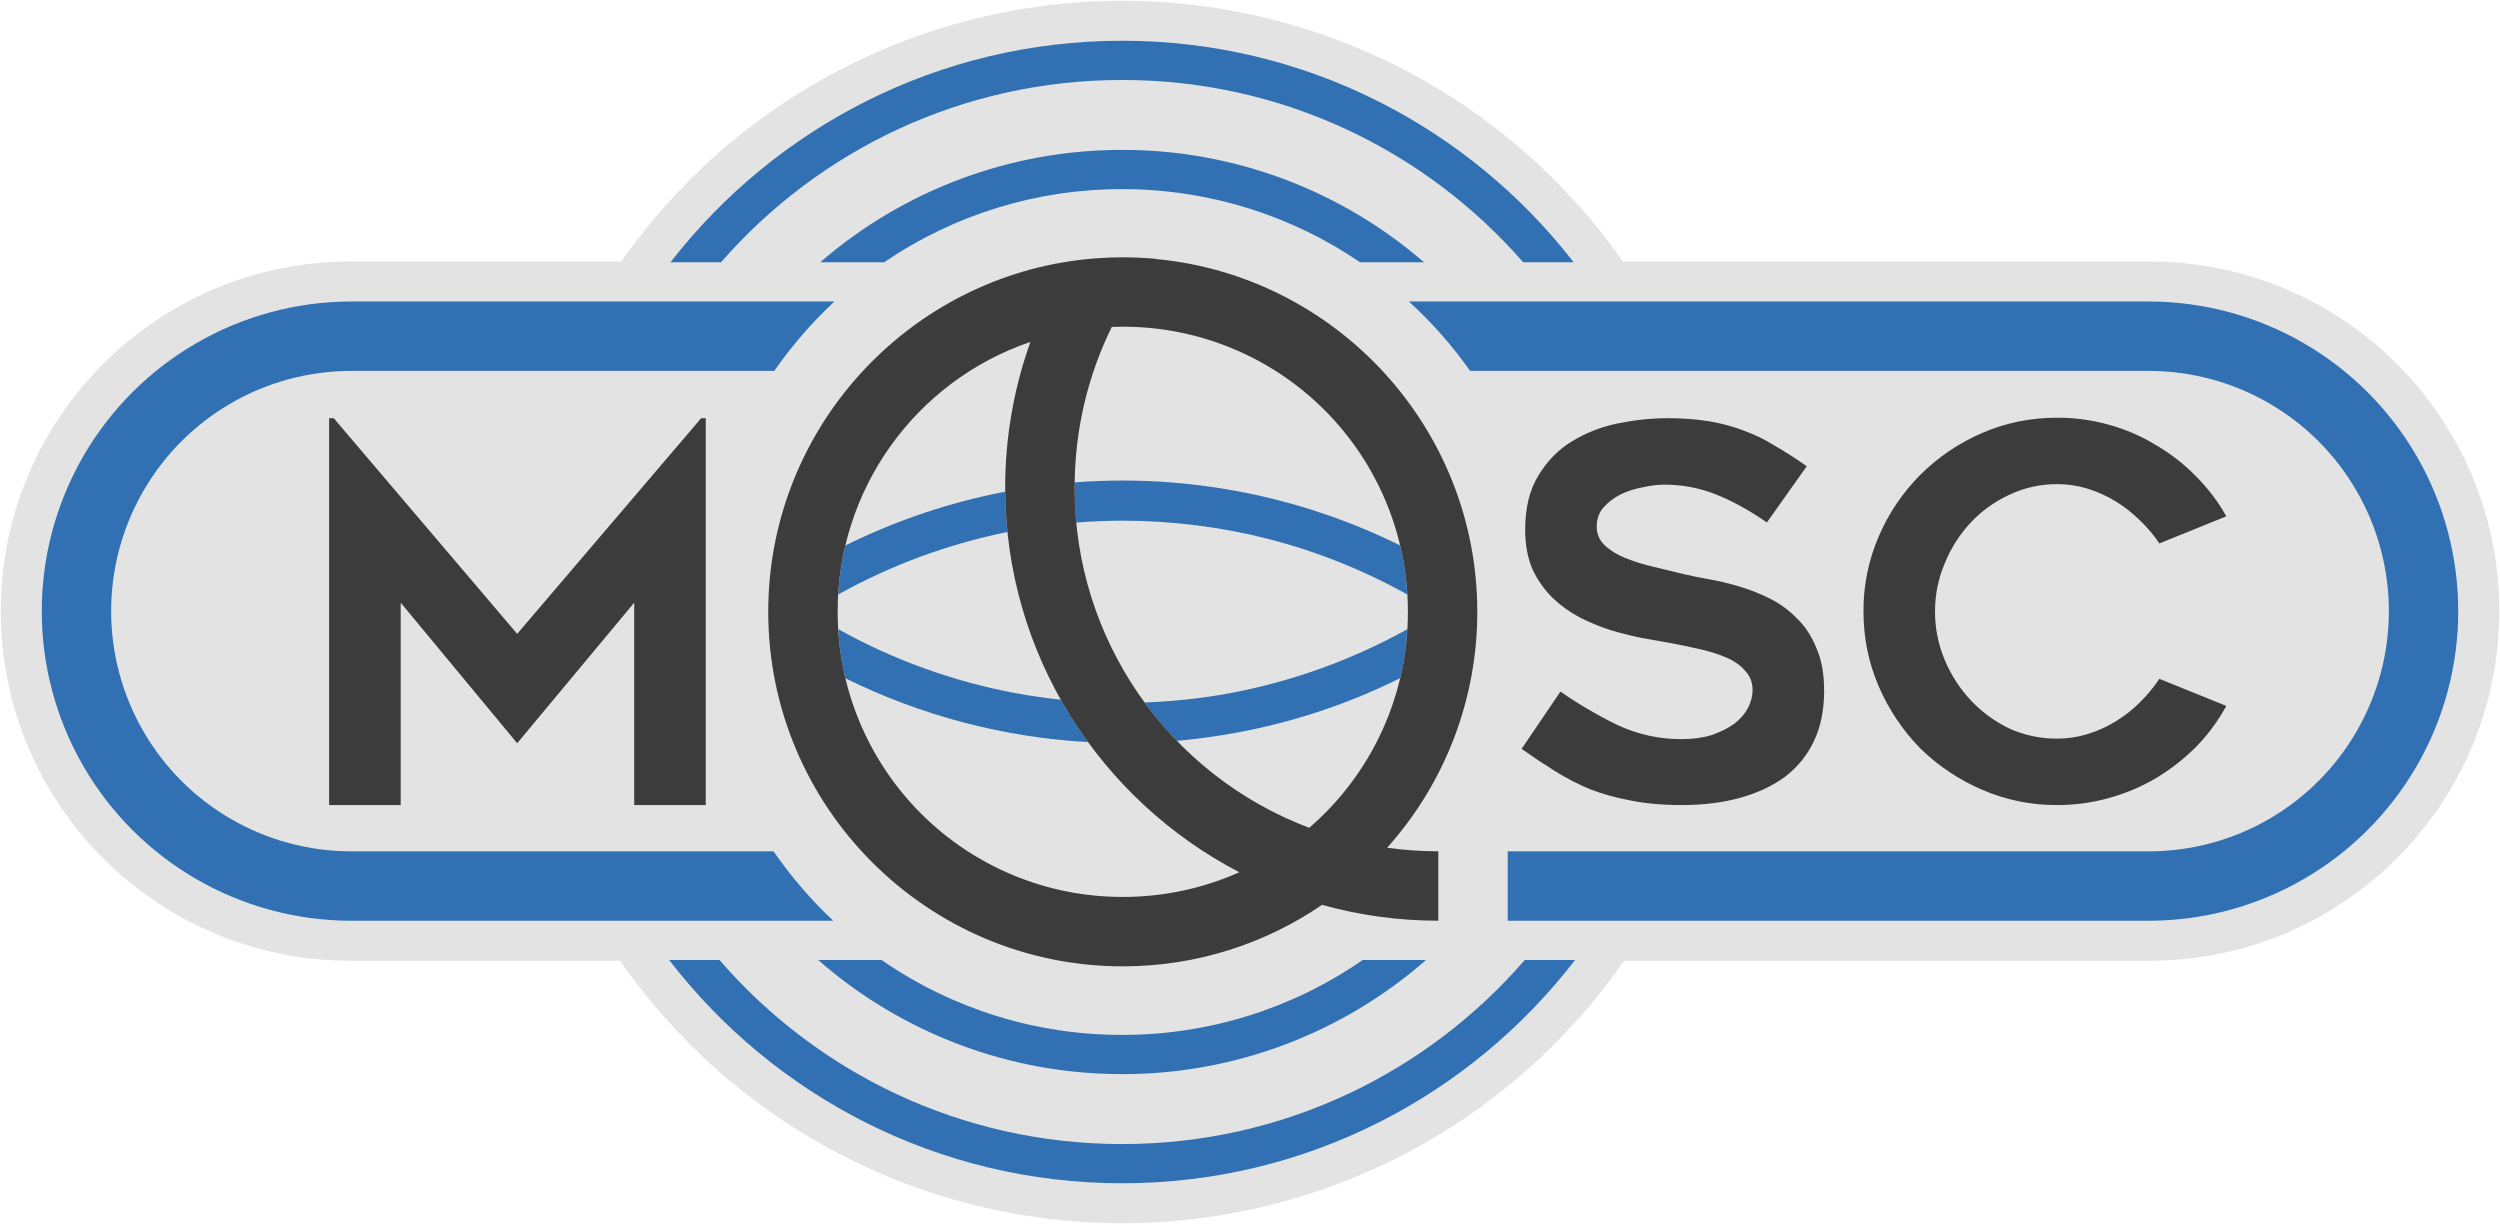
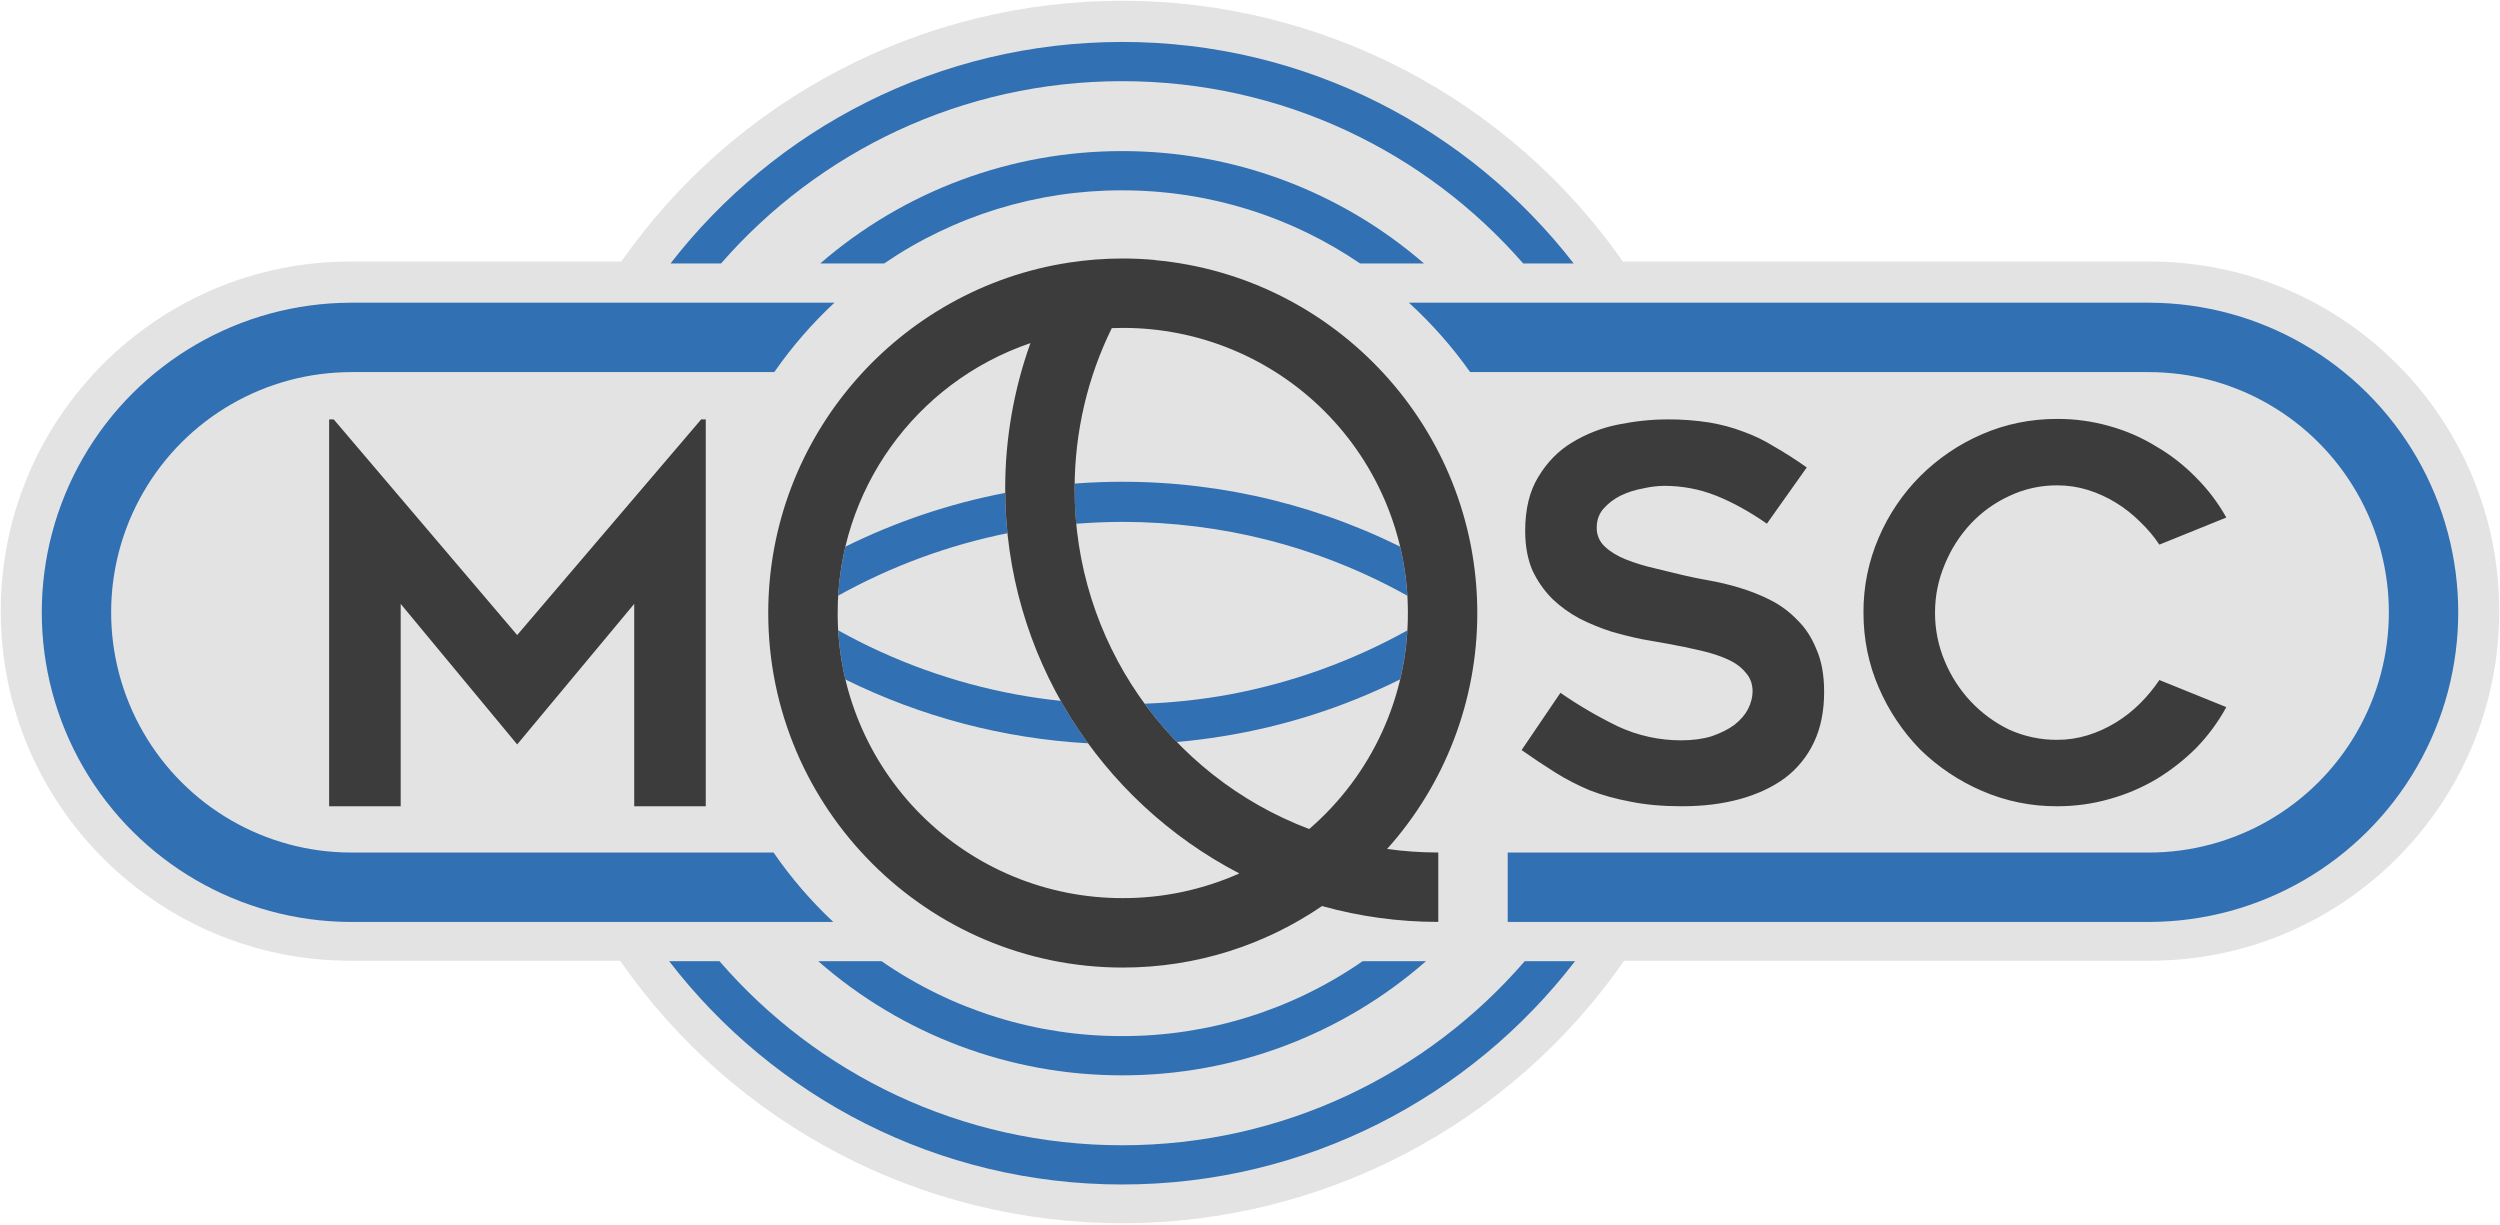
- <svg xmlns="http://www.w3.org/2000/svg" width="626.19" height="306.587" viewBox="0 0 165.68 81.118" version="1.1" id="svg2">
-   <defs id="defs2" />
-   <path style="fill:#e3e3e3;stroke:none;stroke-width:0.1;stroke-miterlimit:10;stroke-dasharray:none;stroke-opacity:1;paint-order:markers fill stroke;fill-opacity:1" d="M 74.363,0.05 A 40.509,40.509 0 0 0 41.175,17.331 H 23.219 A 23.169,23.169 0 0 0 0.05,40.5 23.169,23.169 0 0 0 23.219,63.67 h 17.874 A 40.509,40.509 0 0 0 74.363,81.068 40.509,40.509 0 0 0 107.633,63.67 h 34.827 5.2e-4 A 23.169,23.169 0 0 0 165.63,40.5 23.169,23.169 0 0 0 142.46,17.331 h -34.908 A 40.509,40.509 0 0 0 74.363,0.05 Z" id="circle18-2" />
-   <path d="m 74.364,2.7 c -12.165,0 -22.998,5.75 -29.927,14.68 h 3.347 c 6.46,-7.405 15.97,-12.08 26.58,-12.08 10.61,0 20.12,4.675 26.58,12.08 h 3.346 C 97.362,8.45 86.529,2.7 74.364,2.7 m 0,7.234 a 30.5,30.5 0 0 0 -20.004,7.446 h 4.234 a 27.9,27.9 0 0 1 15.77,-4.846 c 5.85,0 11.28,1.787 15.77,4.846 h 4.235 a 30.5,30.5 0 0 0 -20.005,-7.446 m -51.144,10.045 v 0.002 a 20.53,20.53 0 0 0 -17.704,10.26 20.53,20.53 0 0 0 0,20.52 20.53,20.53 0 0 0 17.703,10.259 h 32.003 a 28.5,28.5 0 0 1 -3.957,-4.6 h -27.978 a 15.91,15.91 0 0 1 -13.787,-7.959 15.91,15.91 0 0 1 0,-15.92 15.91,15.91 0 0 1 13.787,-7.96 v -0.002 h 28.027 a 28.4,28.4 0 0 1 3.988,-4.6 h -32.015 z m 70.148,0 a 28.4,28.4 0 0 1 4.06,4.6 h 44.965 v 0.002 a 15.91,15.91 0 0 1 13.787,7.96 15.91,15.91 0 0 1 0,15.92 15.91,15.91 0 0 1 -13.787,7.96 h -42.474 v 4.599 h 42.542 a 20.53,20.53 0 0 0 17.703,-10.26 20.53,20.53 0 0 0 0,-20.52 20.53,20.53 0 0 0 -17.703,-10.259 v -0.002 z m -20.41,11.893 q -0.87,0.03 -1.739,0.095 -0.003,0.174 -0.003,0.349 0,1.171 0.11,2.314 a 41,41 0 0 1 3.081,-0.125 c 3.252,0.006 6.514,0.414 9.57,1.192 a 38.6,38.6 0 0 1 9.291,3.704 19,19 0 0 0 -0.477,-3.254 41.5,41.5 0 0 0 -19.832,-4.275 z m -6.341,0.712 a 41.6,41.6 0 0 0 -10.592,3.565 19,19 0 0 0 -0.477,3.247 39,39 0 0 1 11.217,-4.139 q -0.135,-1.32 -0.148,-2.673 m -11.069,9.11 q 0.1,1.674 0.479,3.257 a 41.6,41.6 0 0 0 16.081,4.23 q -0.984,-1.351 -1.81,-2.813 a 38,38 0 0 1 -2.929,-0.42 38.7,38.7 0 0 1 -11.821,-4.254 m 37.72,0.004 a 39,39 0 0 1 -11.803,4.249 c -1.842,0.338 -3.724,0.54 -5.61,0.608 a 24,24 0 0 0 2.14,2.54 q 1.488,-0.13 2.961,-0.37 a 41,41 0 0 0 11.836,-3.783 c 0.249,-1.05 0.41,-2.134 0.477,-3.244 m -48.922,21.922 c 6.924,8.996 17.8,14.798 30.018,14.798 12.218,0 23.093,-5.802 30.018,-14.798 h -3.334 c -6.463,7.473 -16.017,12.199 -26.684,12.199 -10.667,0 -20.22,-4.726 -26.683,-12.2 z m 9.877,0 a 30.5,30.5 0 0 0 20.141,7.564 30.5,30.5 0 0 0 20.14,-7.564 h -4.197 a 27.9,27.9 0 0 1 -15.943,4.964 27.9,27.9 0 0 1 -15.943,-4.964 z" fill="#3070b3" fill-opacity="1" stroke-width="1.6" stroke-miterlimit="10" opacity="1" id="path1" />
-   <path d="m 74.408,17.052 q -1.814,0.002 -3.555,0.269 c -11.27,1.72 -19.94,11.485 -19.94,23.225 0,12.949 10.547,23.496 23.495,23.496 4.891,0 9.44,-1.504 13.206,-4.075 a 28.6,28.6 0 0 0 7.704,1.05 v -4.6 q -1.728,-0.001 -3.392,-0.235 a 23.4,23.4 0 0 0 5.977,-15.636 c 0,-12.222 -9.4,-22.292 -21.344,-23.384 l 0.008,-0.011 a 24,24 0 0 0 -2.158,-0.099 z m 0,4.6 a 18.86,18.86 0 0 1 18.895,18.894 18.84,18.84 0 0 1 -6.54,14.316 24.07,24.07 0 0 1 -15.546,-22.546 c 0,-3.827 0.885,-7.442 2.464,-10.65 q 0.362,-0.014 0.727,-0.014 m -6.12,1.007 a 28.6,28.6 0 0 0 -1.672,9.657 c 0,11.074 6.306,20.705 15.516,25.489 a 18.9,18.9 0 0 1 -7.724,1.636 18.86,18.86 0 0 1 -18.894,-18.895 18.86,18.86 0 0 1 12.773,-17.887 m 68.045,5.023 q -2.641,0 -4.978,1.016 a 13.2,13.2 0 0 0 -4.098,2.777 13,13 0 0 0 -2.744,4.064 12.35,12.35 0 0 0 -1.016,4.978 q 0,2.641 1.016,4.979 a 13.5,13.5 0 0 0 2.744,4.098 13.5,13.5 0 0 0 4.098,2.743 12.35,12.35 0 0 0 4.978,1.016 q 1.794,0 3.454,-0.474 a 12.8,12.8 0 0 0 3.116,-1.321 14,14 0 0 0 2.642,-2.066 12.4,12.4 0 0 0 1.998,-2.71 l -4.436,-1.794 a 10.2,10.2 0 0 1 -1.288,1.557 8.7,8.7 0 0 1 -1.591,1.253 8.2,8.2 0 0 1 -1.863,0.847 6.8,6.8 0 0 1 -2.032,0.305 7.6,7.6 0 0 1 -3.184,-0.677 8.7,8.7 0 0 1 -2.54,-1.863 8.9,8.9 0 0 1 -1.727,-2.675 8.2,8.2 0 0 1 -0.643,-3.218 q 0,-1.659 0.643,-3.183 a 8.8,8.8 0 0 1 1.728,-2.71 8.2,8.2 0 0 1 2.54,-1.828 7.3,7.3 0 0 1 3.183,-0.711 q 1.05,-10e-4 2.032,0.304 a 8.2,8.2 0 0 1 1.863,0.847 8.7,8.7 0 0 1 1.591,1.253 q 0.745,0.711 1.288,1.524 l 4.436,-1.795 a 12,12 0 0 0 -1.998,-2.642 12.3,12.3 0 0 0 -2.642,-2.065 12,12 0 0 0 -3.116,-1.355 12.5,12.5 0 0 0 -3.454,-0.474 m -114.52,0.033 v 25.638 h 4.742 v -13.412 l 7.721,9.314 7.756,-9.314 v 13.412 h 4.741 v -25.638 h -0.305 l -12.192,14.292 -12.157,-14.292 z m 88.68,0 q -1.56,0 -3.251,0.34 a 9.4,9.4 0 0 0 -3.048,1.184 q -1.355,0.813 -2.236,2.27 -0.88,1.422 -0.88,3.59 0,1.49 0.474,2.608 a 6.7,6.7 0 0 0 1.32,1.896 q 0.814,0.78 1.83,1.32 1.015,0.51 2.065,0.847 1.05,0.306 2.033,0.508 0.981,0.17 1.727,0.305 1.118,0.204 2.133,0.44 1.05,0.238 1.795,0.576 0.78,0.34 1.22,0.88 0.473,0.51 0.473,1.254 0,0.576 -0.304,1.185 -0.305,0.576 -0.915,1.05 -0.61,0.44 -1.49,0.745 -0.88,0.27 -2.032,0.271 a 9.9,9.9 0 0 1 -4.165,-0.914 28.6,28.6 0 0 1 -3.828,-2.236 l -2.573,3.793 a 48,48 0 0 0 2.235,1.49 q 1.083,0.678 2.303,1.186 1.219,0.474 2.675,0.745 1.491,0.305 3.42,0.305 2.1,0 3.828,-0.474 1.727,-0.475 2.98,-1.389 a 6.36,6.36 0 0 0 1.93,-2.37 q 0.678,-1.423 0.678,-3.353 0,-1.66 -0.508,-2.811 -0.474,-1.185 -1.287,-1.964 a 6.5,6.5 0 0 0 -1.795,-1.321 12.3,12.3 0 0 0 -2.066,-0.813 17,17 0 0 0 -1.998,-0.474 30,30 0 0 1 -1.66,-0.339 129,129 0 0 0 -1.964,-0.474 13,13 0 0 1 -1.863,-0.576 q -0.846,-0.339 -1.388,-0.846 a 1.65,1.65 0 0 1 -0.542,-1.254 q 0,-0.744 0.44,-1.253 0.474,-0.542 1.152,-0.88 0.71,-0.339 1.49,-0.474 a 6.6,6.6 0 0 1 1.388,-0.17 q 1.795,0 3.42,0.644 1.627,0.644 3.388,1.863 l 2.641,-3.726 a 26,26 0 0 0 -2.167,-1.388 10.5,10.5 0 0 0 -2.032,-0.983 q -1.05,-0.405 -2.27,-0.609 a 17,17 0 0 0 -2.777,-0.204" fill="#3c3c3c" fill-opacity="1" stroke-width="1.6" stroke-miterlimit="10" opacity="1" id="path2" />
+ <svg xmlns="http://www.w3.org/2000/svg" width="626.19" height="306.587" viewBox="0 0 165.68 81.118" version="1.1" id="mqsc-light">
+   <path d="M 74.363,0.05 A 40.509,40.509 0 0 0 41.175,17.331 H 23.219 A 23.169,23.169 0 0 0 0.05,40.5 23.169,23.169 0 0 0 23.219,63.67 H 41.094 a 40.509,40.509 0 0 0 33.27,17.398 40.509,40.509 0 0 0 33.27,-17.398 h 34.827 5.2e-4 A 23.169,23.169 0 0 0 165.63,40.5 23.169,23.169 0 0 0 142.46,17.331 h -34.908 A 40.509,40.509 0 0 0 74.363,0.05 Z" fill="#e3e3e3" fill-opacity="1" opacity="1" id="contour" />
+   <path d="m 54.224,63.699 a 30.5,30.5 0 0 0 20.14,7.565 30.5,30.5 0 0 0 20.14,-7.565 h -4.197 a 27.9,27.9 0 0 1 -15.943,4.965 27.9,27.9 0 0 1 -15.943,-4.965 z" fill="#3070b3" fill-opacity="1" opacity="1" id="arc-low" />
+   <path d="m 44.346,63.699 c 6.924,8.997 17.8,14.799 30.018,14.799 12.218,0 23.093,-5.802 30.018,-14.799 h -3.334 c -6.463,7.474 -16.017,12.2 -26.684,12.2 -10.667,0 -20.22,-4.726 -26.683,-12.2 z m 48.923,-21.921 a 39,39 0 0 1 -11.804,4.248 c -1.842,0.339 -3.724,0.54 -5.61,0.609 a 24,24 0 0 0 2.14,2.539 q 1.488,-0.13 2.961,-0.369 a 41,41 0 0 0 11.836,-3.783 q 0.375,-1.577 0.477,-3.244 m -37.721,-0.004 c 0.066,1.114 0.228,2.203 0.479,3.257 a 41.6,41.6 0 0 0 16.081,4.23 q -0.985,-1.351 -1.81,-2.814 a 38,38 0 0 1 -2.929,-0.419 38.7,38.7 0 0 1 -11.82,-4.254 m 11.068,-9.11 a 41.6,41.6 0 0 0 -10.592,3.564 19,19 0 0 0 -0.477,3.247 39,39 0 0 1 11.217,-4.138 q -0.135,-1.32 -0.148,-2.673 m 6.341,-0.713 q -0.87,0.03 -1.739,0.096 l -0.003,0.348 q 0,1.172 0.11,2.315 a 41,41 0 0 1 3.081,-0.125 c 3.252,0.006 6.514,0.413 9.57,1.192 a 38.6,38.6 0 0 1 9.291,3.703 19,19 0 0 0 -0.477,-3.254 41.5,41.5 0 0 0 -19.832,-4.274 z m 20.41,-11.892 a 28.4,28.4 0 0 1 4.06,4.6 h 44.965 v 0.001 a 15.91,15.91 0 0 1 13.787,7.961 15.91,15.91 0 0 1 0,15.92 15.91,15.91 0 0 1 -13.787,7.96 H 99.919 v 4.598 h 42.542 a 20.53,20.53 0 0 0 17.703,-10.258 20.53,20.53 0 0 0 0,-20.52 20.53,20.53 0 0 0 -17.703,-10.26 v -0.001 z m -70.148,0 v 0.002 a 20.53,20.53 0 0 0 -17.704,10.26 20.53,20.53 0 0 0 0,20.52 20.53,20.53 0 0 0 17.703,10.258 h 32.003 a 28.5,28.5 0 0 1 -3.957,-4.599 h -27.978 a 15.91,15.91 0 0 1 -13.787,-7.959 15.91,15.91 0 0 1 0,-15.92 15.91,15.91 0 0 1 13.787,-7.96 v -0.003 h 28.027 a 28.4,28.4 0 0 1 3.988,-4.6 h -32.015 z m 51.144,-10.045 a 30.5,30.5 0 0 0 -20.004,7.445 h 4.234 a 27.9,27.9 0 0 1 15.77,-4.845 c 5.85,0 11.28,1.787 15.77,4.845 h 4.235 a 30.5,30.5 0 0 0 -20.005,-7.445" fill="#3070b3" fill-opacity="1" opacity="1" id="badge" />
+   <path d="m 74.364,2.78 c -12.165,0 -22.998,5.75 -29.927,14.68 h 3.347 c 6.46,-7.406 15.97,-12.081 26.58,-12.081 10.61,0 20.12,4.675 26.58,12.08 h 3.346 C 97.362,8.53 86.529,2.779 74.364,2.779" fill="#3070b3" fill-opacity="1" opacity="1" id="arc-high" />
+   <path d="m 74.408,17.131 q -1.814,0.002 -3.555,0.27 c -11.27,1.72 -19.94,11.485 -19.94,23.225 0,12.948 10.547,23.496 23.495,23.496 4.891,0 9.44,-1.505 13.206,-4.076 a 28.6,28.6 0 0 0 7.704,1.05 v -4.599 q -1.728,-10e-4 -3.392,-0.235 a 23.4,23.4 0 0 0 5.977,-15.636 c 0,-12.223 -9.4,-22.293 -21.344,-23.385 l 0.008,-0.01 a 24,24 0 0 0 -2.158,-0.1 z m 0,4.6 a 18.86,18.86 0 0 1 18.895,18.895 18.84,18.84 0 0 1 -6.54,14.316 24.07,24.07 0 0 1 -15.546,-22.547 c 0,-3.826 0.885,-7.44 2.464,-10.65 q 0.362,-0.014 0.727,-0.014 m -6.12,1.008 a 28.6,28.6 0 0 0 -1.672,9.656 c 0,11.075 6.306,20.705 15.516,25.49 a 18.9,18.9 0 0 1 -7.724,1.635 18.86,18.86 0 0 1 -18.894,-18.894 18.86,18.86 0 0 1 12.773,-17.887 m 68.045,5.023 q -2.641,0 -4.978,1.016 a 13.2,13.2 0 0 0 -4.098,2.777 13,13 0 0 0 -2.744,4.063 12.35,12.35 0 0 0 -1.016,4.979 q 0,2.641 1.016,4.978 a 13.5,13.5 0 0 0 2.744,4.098 13.5,13.5 0 0 0 4.098,2.743 12.35,12.35 0 0 0 4.978,1.016 q 1.794,0 3.454,-0.474 a 12.8,12.8 0 0 0 3.116,-1.32 14,14 0 0 0 2.642,-2.066 12.4,12.4 0 0 0 1.998,-2.71 l -4.436,-1.795 a 10.2,10.2 0 0 1 -1.288,1.558 8.7,8.7 0 0 1 -1.591,1.253 8.2,8.2 0 0 1 -1.863,0.847 6.8,6.8 0 0 1 -2.032,0.305 7.6,7.6 0 0 1 -3.184,-0.677 8.7,8.7 0 0 1 -2.54,-1.863 8.9,8.9 0 0 1 -1.727,-2.676 8.2,8.2 0 0 1 -0.643,-3.217 q 0,-1.659 0.643,-3.183 a 8.8,8.8 0 0 1 1.728,-2.71 8.2,8.2 0 0 1 2.54,-1.829 7.3,7.3 0 0 1 3.183,-0.71 q 1.05,-10e-4 2.032,0.304 a 8.2,8.2 0 0 1 1.863,0.847 8.7,8.7 0 0 1 1.591,1.253 q 0.745,0.711 1.288,1.524 l 4.436,-1.795 a 12,12 0 0 0 -1.998,-2.642 12.3,12.3 0 0 0 -2.642,-2.066 12,12 0 0 0 -3.116,-1.355 12.5,12.5 0 0 0 -3.454,-0.473 m -114.52,0.033 v 25.637 h 4.742 v -13.411 l 7.721,9.313 7.756,-9.313 v 13.411 h 4.741 v -25.637 h -0.305 l -12.192,14.292 -12.157,-14.292 z m 88.68,0 q -1.56,0 -3.251,0.34 a 9.4,9.4 0 0 0 -3.048,1.184 q -1.355,0.812 -2.236,2.27 -0.88,1.42 -0.88,3.59 0,1.49 0.474,2.607 a 6.7,6.7 0 0 0 1.32,1.897 q 0.814,0.78 1.83,1.32 1.015,0.508 2.065,0.847 1.05,0.305 2.033,0.508 0.981,0.17 1.727,0.305 1.118,0.203 2.133,0.44 1.05,0.237 1.795,0.576 0.78,0.34 1.22,0.88 0.473,0.51 0.473,1.254 0,0.575 -0.304,1.185 -0.305,0.575 -0.915,1.05 -0.61,0.44 -1.49,0.745 -0.88,0.27 -2.032,0.27 a 9.9,9.9 0 0 1 -4.165,-0.914 28.6,28.6 0 0 1 -3.828,-2.235 l -2.573,3.793 a 48,48 0 0 0 2.235,1.49 q 1.083,0.678 2.303,1.186 1.219,0.474 2.675,0.744 1.491,0.306 3.42,0.305 2.1,0 3.828,-0.474 1.728,-0.474 2.98,-1.388 a 6.36,6.36 0 0 0 1.93,-2.371 q 0.678,-1.422 0.678,-3.353 0,-1.66 -0.508,-2.81 -0.474,-1.185 -1.287,-1.965 a 6.5,6.5 0 0 0 -1.795,-1.32 12.3,12.3 0 0 0 -2.066,-0.813 17,17 0 0 0 -1.998,-0.475 30,30 0 0 1 -1.66,-0.338 129,129 0 0 0 -1.964,-0.475 13,13 0 0 1 -1.863,-0.575 q -0.846,-0.339 -1.388,-0.847 a 1.65,1.65 0 0 1 -0.542,-1.253 q 0,-0.745 0.44,-1.253 0.474,-0.542 1.152,-0.88 0.71,-0.339 1.49,-0.475 a 6.6,6.6 0 0 1 1.388,-0.169 q 1.795,0 3.42,0.643 1.627,0.644 3.388,1.863 l 2.641,-3.725 a 26,26 0 0 0 -2.167,-1.389 10.5,10.5 0 0 0 -2.032,-0.982 q -1.05,-0.405 -2.27,-0.61 a 17,17 0 0 0 -2.777,-0.203" fill="#3c3c3c" fill-opacity="1" opacity="1" id="mqsc" />
</svg>
